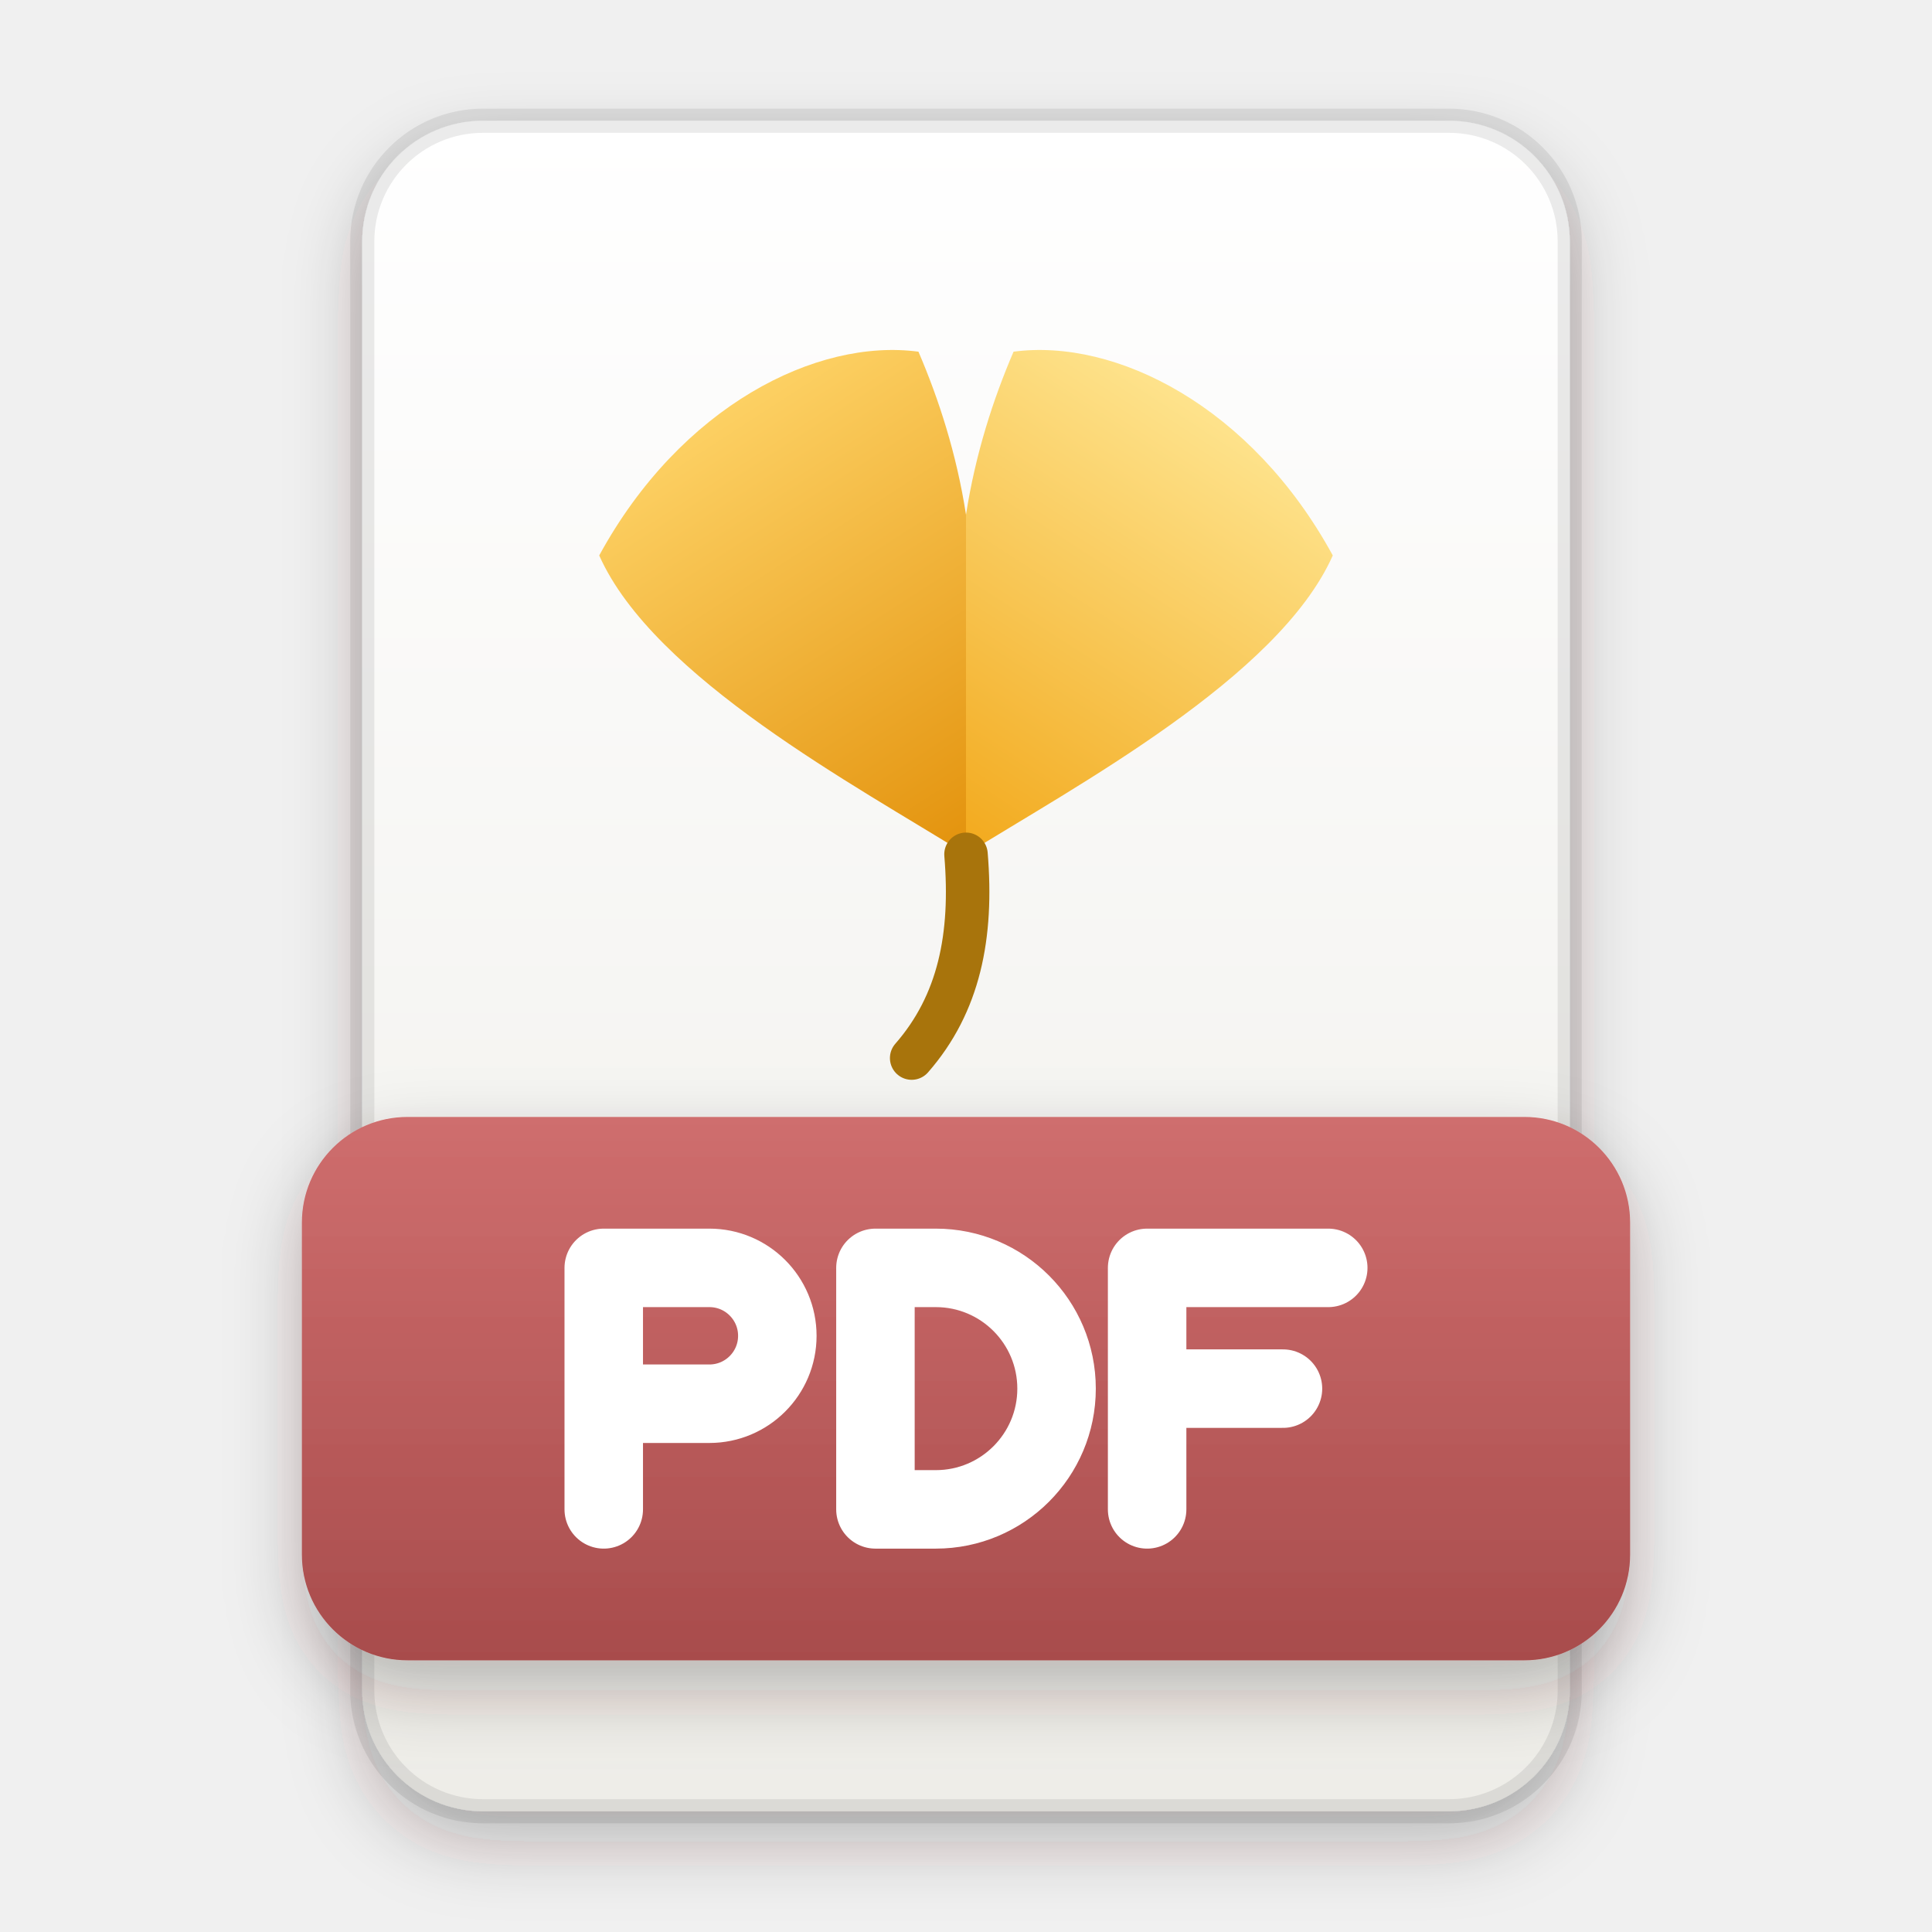
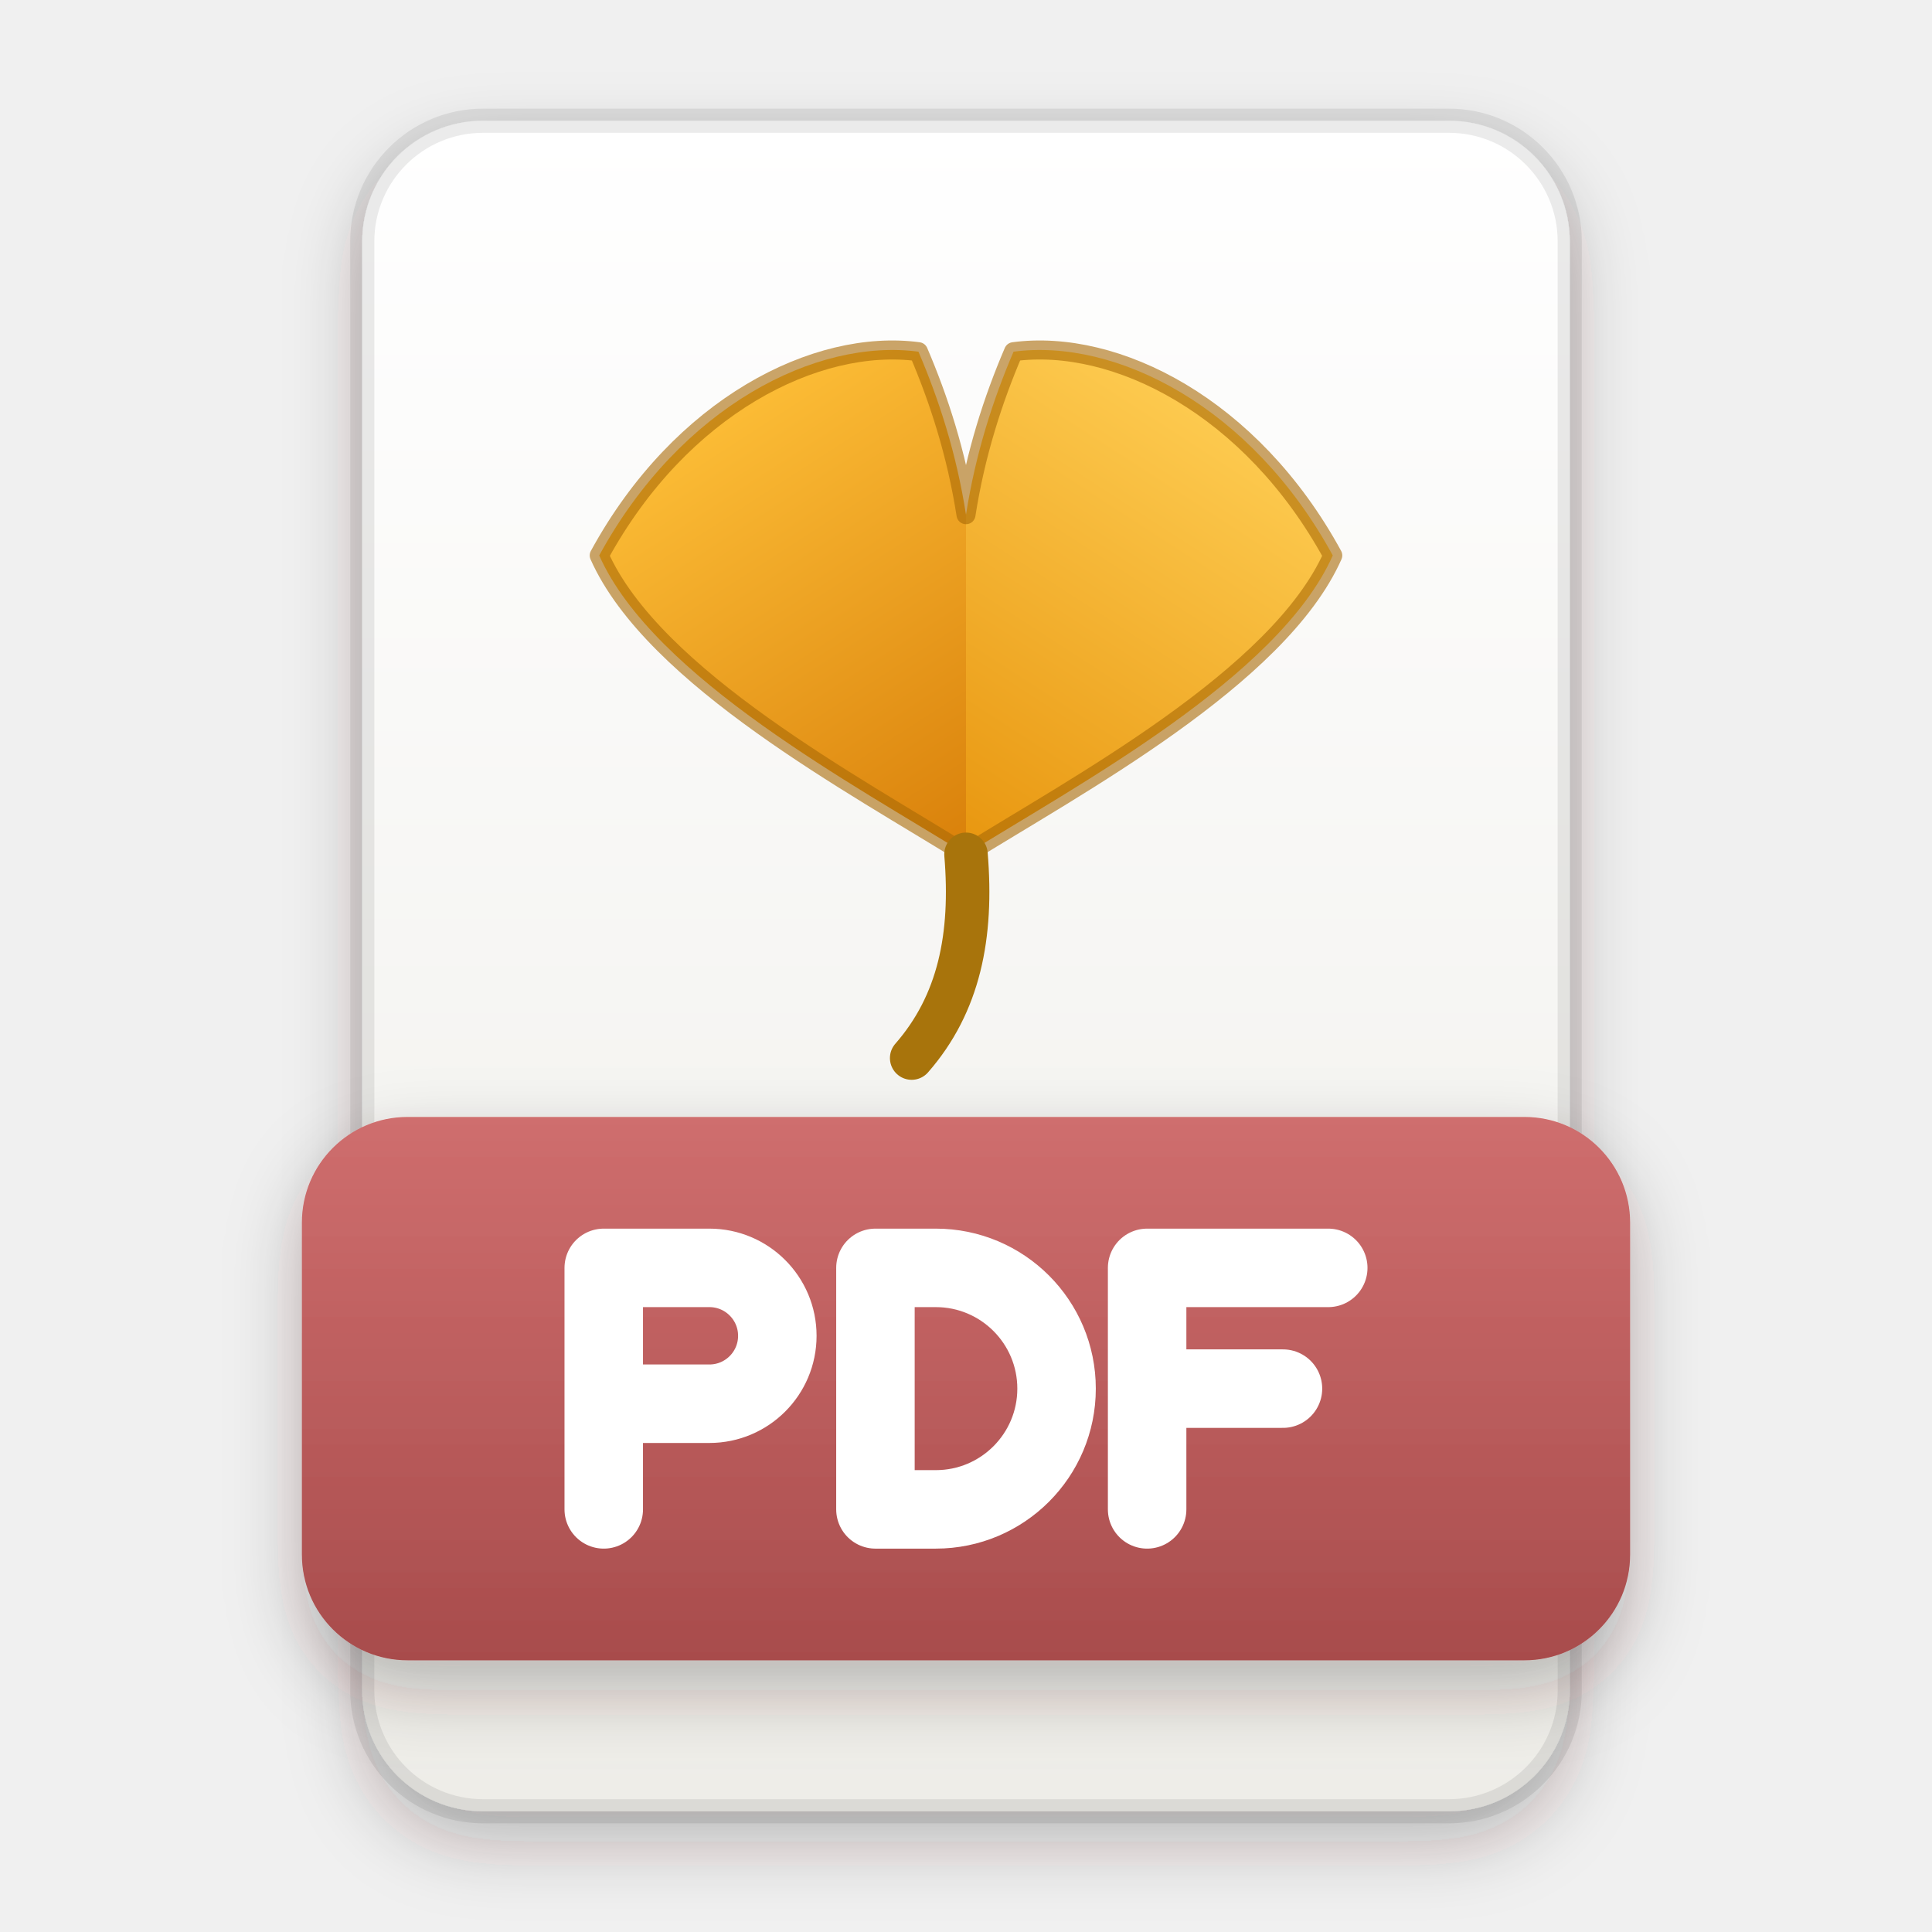
<svg xmlns="http://www.w3.org/2000/svg" width="256" height="256" viewBox="0 0 64 64">
  <defs>
    <linearGradient id="paper" x1="32" y1="4" x2="32" y2="60" gradientUnits="userSpaceOnUse">
      <stop offset="0" stop-color="#fff" />
      <stop offset="1" stop-color="#eeede8" />
    </linearGradient>
    <linearGradient id="tag" x1="28" y1="37" x2="28" y2="55" gradientUnits="userSpaceOnUse">
      <stop offset="0" stop-color="#cf6e6e" />
      <stop offset="1" stop-color="#a84c4c" />
    </linearGradient>
    <linearGradient id="leafL" x1="10" y1="10" x2="32" y2="44" gradientUnits="userSpaceOnUse">
-       <stop offset="0" stop-color="#ffd66b" />
-       <stop offset="1" stop-color="#e3920c" />
+       <stop offset="0" stop-color="#ffc23a" />
+       <stop offset="1" stop-color="#d9800a" />
    </linearGradient>
    <linearGradient id="leafR" x1="54" y1="10" x2="32" y2="44" gradientUnits="userSpaceOnUse">
-       <stop offset="0" stop-color="#ffe896" />
-       <stop offset="1" stop-color="#f2a91c" />
+       <stop offset="0" stop-color="#ffcf55" />
+       <stop offset="1" stop-color="#e8960f" />
    </linearGradient>
    <filter id="shadow" x="-20%" y="-20%" width="140%" height="140%">
      <feDropShadow dx="0" dy="1" stdDeviation="1.2" flood-color="#2b2820" flood-opacity=".28" />
    </filter>
  </defs>
  <g filter="url(#shadow)">
    <path d="M16 4H48A4 4 0 0 1 52 8V56A4 4 0 0 1 48 60H16A4 4 0 0 1 12 56V8A4 4 0 0 1 16 4Z" fill="url(#paper)" />
  </g>
  <path d="M16 4H48A4 4 0 0 1 52 8V56A4 4 0 0 1 48 60H16A4 4 0 0 1 12 56V8A4 4 0 0 1 16 4Z" fill="none" stroke="#000" stroke-opacity=".08" stroke-width=".8" />
  <g transform="translate(17.6 8.5) scale(.45)">
    <path d="M32 44C24 39 9 31 5 22C11 11 21 6 28.5 7C30 10.5 31.3 14.5 32 19Z" fill="url(#leafL)" />
    <path d="M32 44C40 39 55 31 59 22C53 11 43 6 35.5 7C34 10.5 32.7 14.5 32 19Z" fill="url(#leafR)" />
+     <path d="M32 44C24 39 9 31 5 22C11 11 21 6 28.5 7C30 10.5 31.3 14.5 32 19C32.7 14.5 34 10.5 35.5 7C43 6 53 11 59 22C55 31 40 39 32 44Z" fill="none" stroke="#a86a06" stroke-opacity=".6" stroke-width="1.4" stroke-linejoin="round" />
    <path d="M32 44C32.5 50 31.5 55 28 59" fill="none" stroke="#a8740c" stroke-width="3.2" stroke-linecap="round" />
  </g>
  <g filter="url(#shadow)">
    <rect x="10" y="37" width="44" height="18" rx="3.5" fill="url(#tag)" />
  </g>
  <path transform="translate(4 0)" d="M16 50V42H19.5A2.25 2.25 0 0 1 19.5 46.5H16M25 42H27A4 4 0 0 1 27 50H25ZM40 42H34V50M34 46H38.5" fill="none" stroke="#fff" stroke-width="2.6" stroke-linecap="round" stroke-linejoin="round" />
</svg>
